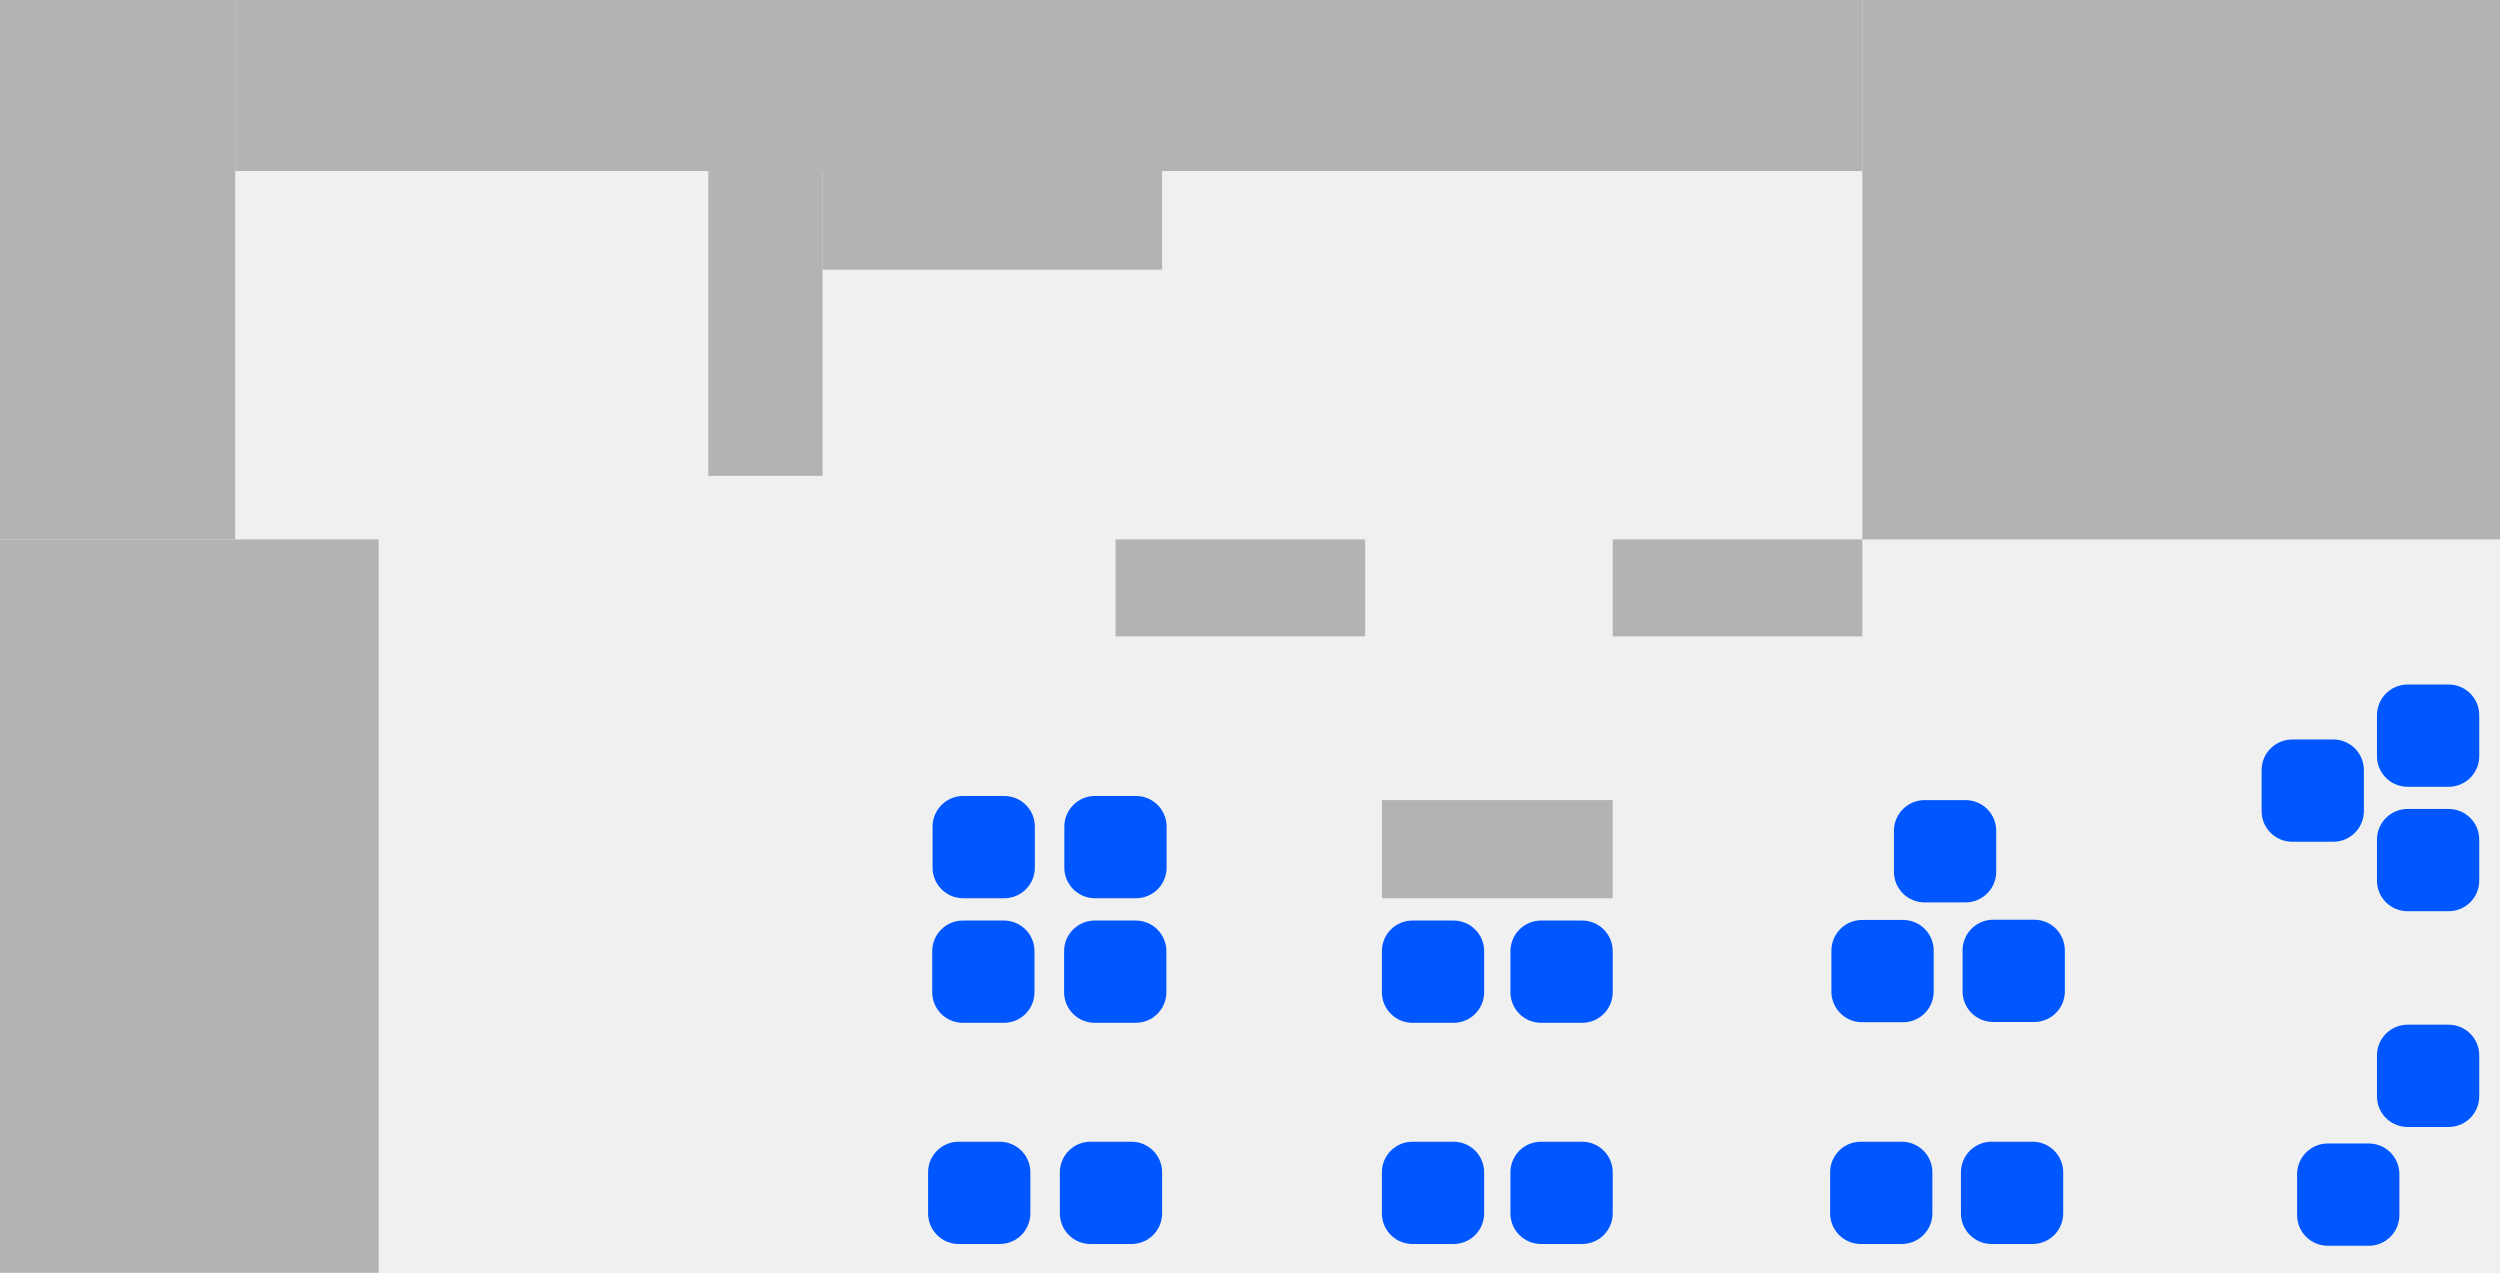
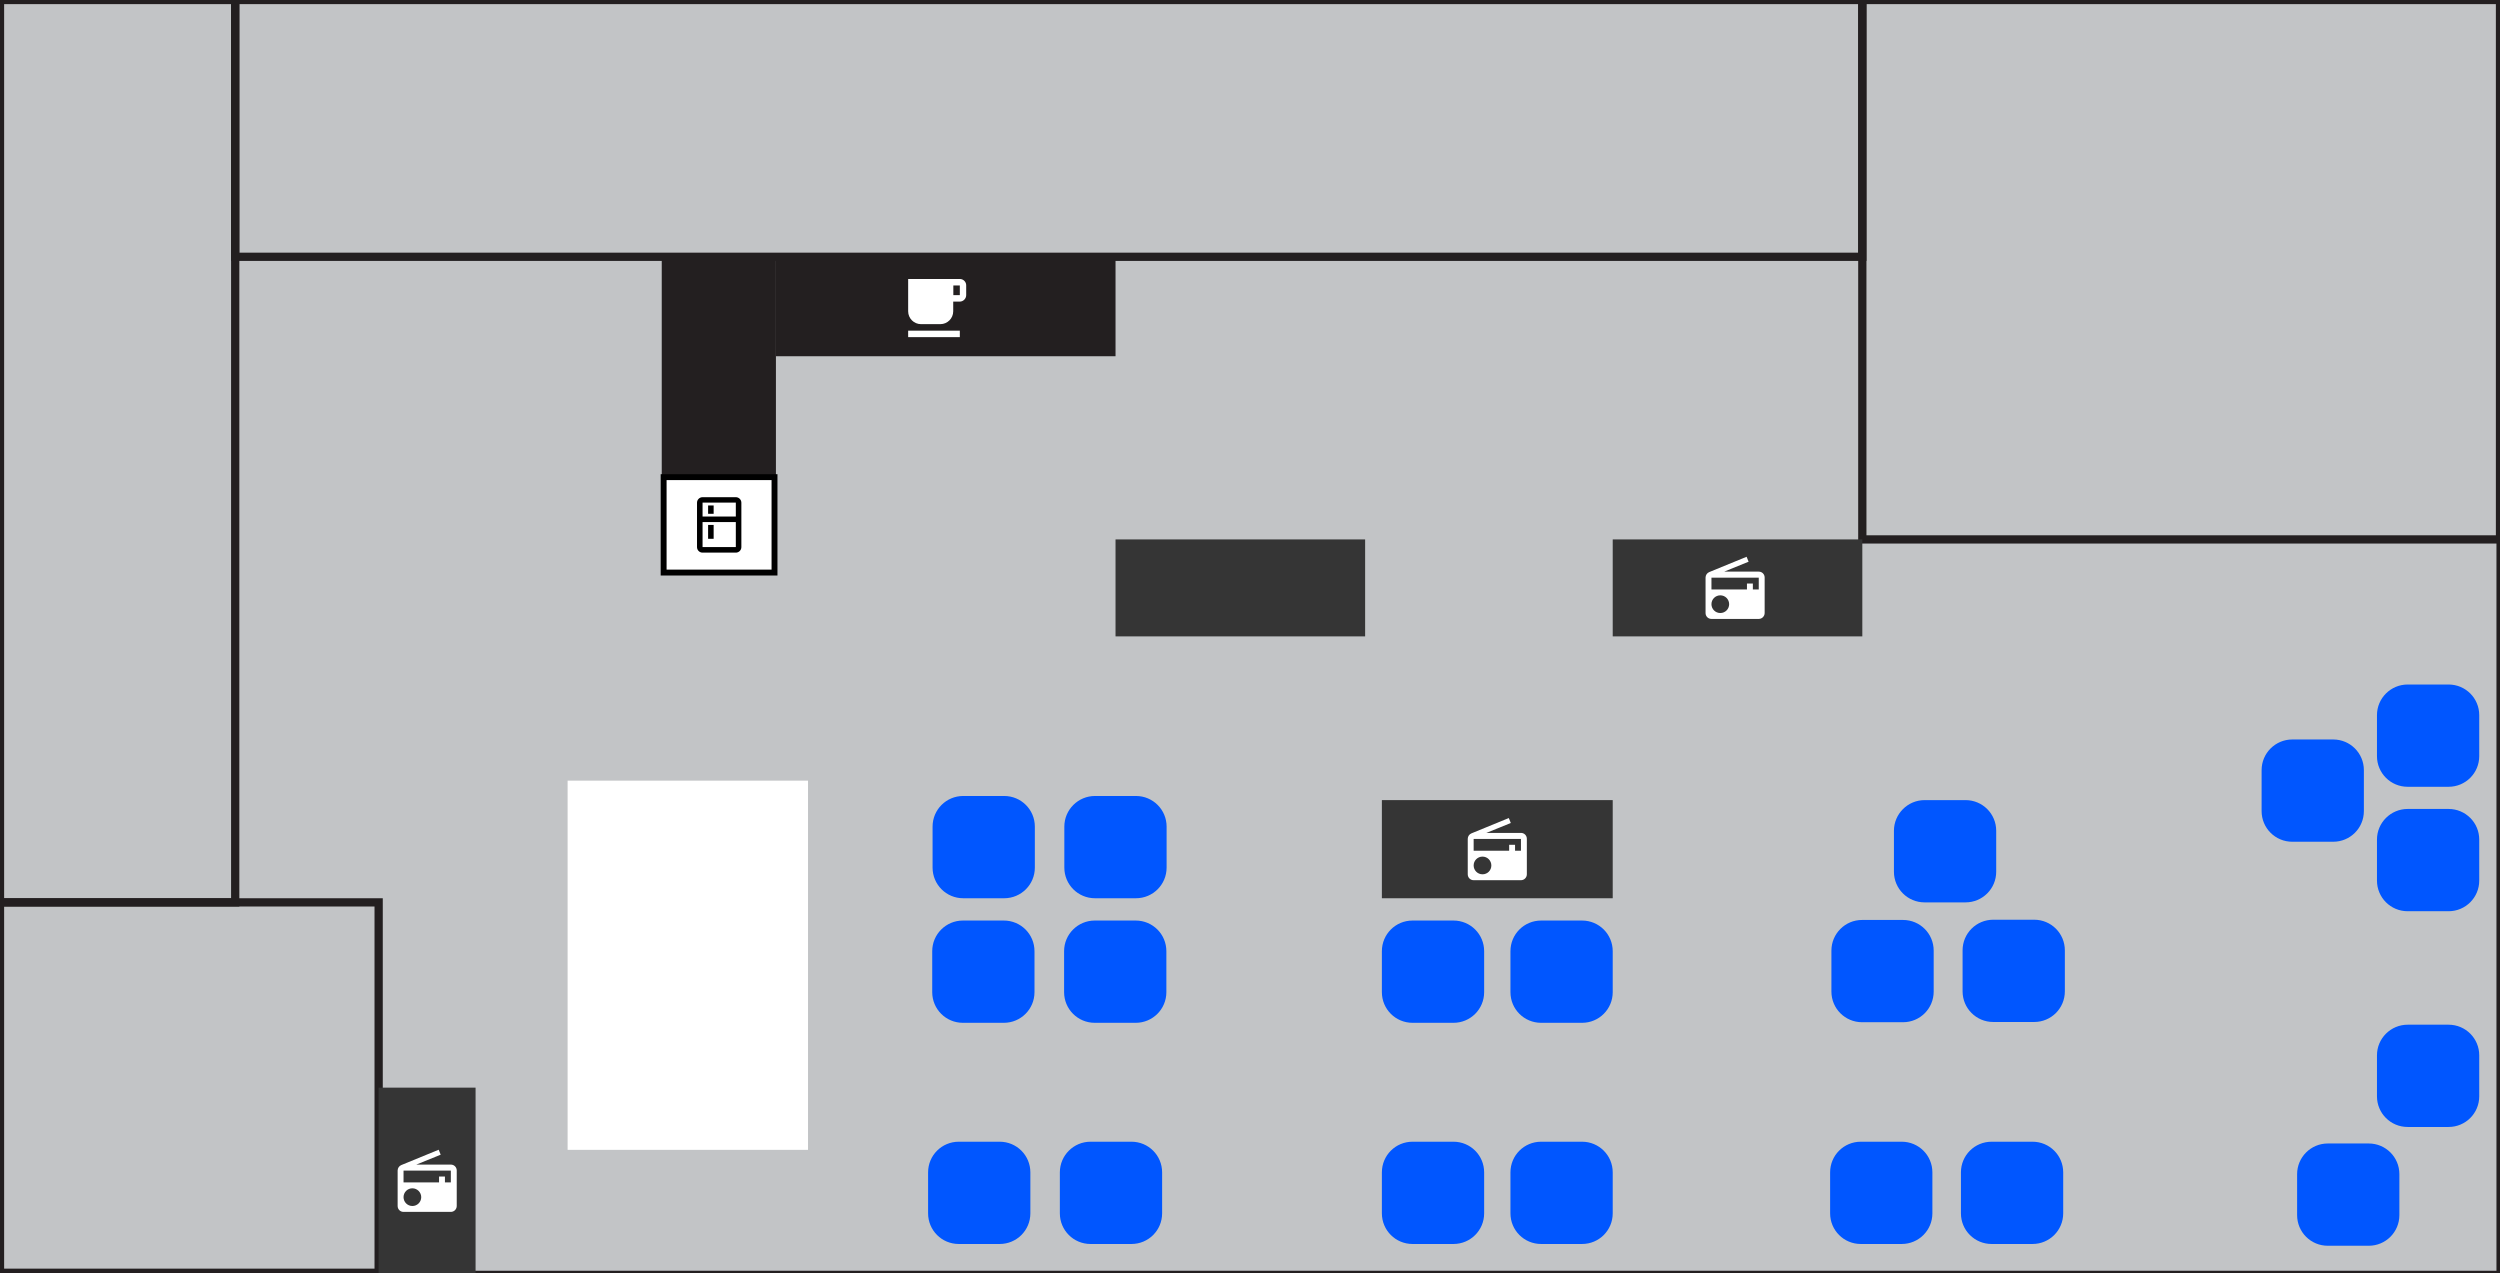
- <svg xmlns="http://www.w3.org/2000/svg" version="1.1" id="Layer_1" data-name="ayer_1" x="0px" y="0px" viewBox="0 0 2119.4 1079" style="enable-background:new 0 0 2119.4 1079;" xml:space="preserve">
+ <svg xmlns="http://www.w3.org/2000/svg" version="1.1" id="Layer_1" x="0px" y="0px" viewBox="0 0 2119.4 1079" style="enable-background:new 0 0 2119.4 1079;" xml:space="preserve">
  <style type="text/css">
- 	.st0{fill:#0056FF;}
- 	.st1{fill:#B3B3B3;}
+ 	.st0{fill:#C2C4C6;stroke:#231F20;stroke-width:6;stroke-miterlimit:10;}
+ 	.st1{fill:#0056FF;}
+ 	.st2{fill:none;stroke:#231F20;stroke-width:7;stroke-miterlimit:10;}
+ 	.st3{fill:#231F20;}
+ 	.st4{fill:#353535;}
+ 	.st5{fill:none;}
+ 	.st6{fill:#FFFFFF;}
+ 	.st7{fill:#FFFFFF;stroke:#000000;stroke-width:5;stroke-miterlimit:10;}
</style>
+   <rect class="st0" width="2119.4" height="1080.3" />
  <g id="_20" data-name="20">
-     <path class="st0" d="M928.3,674.8h34.7c14.4,0,26,11.6,26,26v34.7c0,14.4-11.6,26-26,26h-34.7c-14.4,0-26-11.6-26-26v-34.7   C902.3,686.4,914,674.8,928.3,674.8z" />
+     <path class="st1" d="M928.3,674.8h34.7c14.4,0,26,11.6,26,26v34.7c0,14.4-11.6,26-26,26h-34.7c-14.4,0-26-11.6-26-26v-34.7   C902.3,686.4,914,674.8,928.3,674.8z" />
  </g>
  <g id="_19" data-name="19">
-     <path class="st0" d="M928.1,780.4h34.7c14.4,0,26,11.6,26,26v34.7c0,14.4-11.6,26-26,26h-34.7c-14.4,0-26-11.6-26-26v-34.7   C902.1,792,913.8,780.4,928.1,780.4z" />
+     <path class="st1" d="M928.1,780.4h34.7c14.4,0,26,11.6,26,26v34.7c0,14.4-11.6,26-26,26h-34.7c-14.4,0-26-11.6-26-26v-34.7   C902.1,792,913.8,780.4,928.1,780.4z" />
  </g>
  <g id="_18" data-name="18">
-     <path class="st0" d="M924.5,967.9h34.7c14.4,0,26,11.6,26,26v34.7c0,14.4-11.6,26-26,26h-34.7c-14.4,0-26-11.6-26-26v-34.7   C898.5,979.5,910.2,967.9,924.5,967.9z" />
+     <path class="st1" d="M924.5,967.9h34.7c14.4,0,26,11.6,26,26v34.7c0,14.4-11.6,26-26,26h-34.7c-14.4,0-26-11.6-26-26v-34.7   C898.5,979.5,910.2,967.9,924.5,967.9z" />
  </g>
  <g id="_17" data-name="17">
-     <path class="st0" d="M1943.3,626.9h34.7c14.4,0,26,11.6,26,26v34.7c0,14.4-11.6,26-26,26h-34.7c-14.4,0-26-11.6-26-26v-34.7   C1917.3,638.5,1929,626.9,1943.3,626.9z" />
+     <path class="st1" d="M1943.3,626.9h34.7c14.4,0,26,11.6,26,26v34.7c0,14.4-11.6,26-26,26h-34.7c-14.4,0-26-11.6-26-26v-34.7   C1917.3,638.5,1929,626.9,1943.3,626.9z" />
  </g>
  <g id="_16" data-name="16">
-     <path class="st0" d="M1973.4,969.4h34.7c14.4,0,26,11.6,26,26v34.7c0,14.4-11.6,26-26,26h-34.7c-14.4,0-26-11.6-26-26v-34.7   C1947.4,981.1,1959,969.4,1973.4,969.4z" />
+     <path class="st1" d="M1973.4,969.4h34.7c14.4,0,26,11.6,26,26v34.7c0,14.4-11.6,26-26,26h-34.7c-14.4,0-26-11.6-26-26v-34.7   C1947.4,981.1,1959,969.4,1973.4,969.4z" />
  </g>
  <g id="_15" data-name="15">
-     <path class="st0" d="M2041.1,868.7h34.7c14.4,0,26,11.6,26,26v34.7c0,14.4-11.6,26-26,26h-34.7c-14.4,0-26-11.6-26-26v-34.7   C2015.1,880.3,2026.8,868.7,2041.1,868.7z" />
+     <path class="st1" d="M2041.1,868.7h34.7c14.4,0,26,11.6,26,26v34.7c0,14.4-11.6,26-26,26h-34.7c-14.4,0-26-11.6-26-26v-34.7   C2015.1,880.3,2026.8,868.7,2041.1,868.7z" />
  </g>
  <g id="_14" data-name="14">
-     <path class="st0" d="M2041.1,685.8h34.7c14.4,0,26,11.6,26,26v34.7c0,14.4-11.6,26-26,26h-34.7c-14.4,0-26-11.6-26-26v-34.7   C2015.1,697.4,2026.8,685.8,2041.1,685.8z" />
+     <path class="st1" d="M2041.1,685.8h34.7c14.4,0,26,11.6,26,26v34.7c0,14.4-11.6,26-26,26h-34.7c-14.4,0-26-11.6-26-26v-34.7   C2015.1,697.4,2026.8,685.8,2041.1,685.8z" />
  </g>
  <g id="_13" data-name="13">
-     <path class="st0" d="M2041.1,580.3h34.7c14.4,0,26,11.6,26,26V641c0,14.4-11.6,26-26,26h-34.7c-14.4,0-26-11.6-26-26v-34.7   C2015.1,591.9,2026.8,580.3,2041.1,580.3z" />
+     <path class="st1" d="M2041.1,580.3h34.7c14.4,0,26,11.6,26,26V641c0,14.4-11.6,26-26,26h-34.7c-14.4,0-26-11.6-26-26v-34.7   C2015.1,591.9,2026.8,580.3,2041.1,580.3z" />
  </g>
  <g id="_12" data-name="12">
-     <path class="st0" d="M812.8,967.9h34.7c14.4,0,26,11.6,26,26v34.7c0,14.4-11.6,26-26,26h-34.7c-14.4,0-26-11.6-26-26v-34.7   C786.8,979.5,798.4,967.9,812.8,967.9z" />
+     <path class="st1" d="M812.8,967.9h34.7c14.4,0,26,11.6,26,26v34.7c0,14.4-11.6,26-26,26h-34.7c-14.4,0-26-11.6-26-26v-34.7   C786.8,979.5,798.4,967.9,812.8,967.9z" />
  </g>
  <g id="_11" data-name="11">
-     <path class="st0" d="M816.3,780.4H851c14.4,0,26,11.6,26,26v34.7c0,14.4-11.6,26-26,26h-34.7c-14.4,0-26-11.6-26-26v-34.7   C790.3,792,802,780.4,816.3,780.4z" />
+     <path class="st1" d="M816.3,780.4H851c14.4,0,26,11.6,26,26v34.7c0,14.4-11.6,26-26,26h-34.7c-14.4,0-26-11.6-26-26v-34.7   C790.3,792,802,780.4,816.3,780.4z" />
  </g>
  <g id="_10" data-name="10">
-     <path class="st0" d="M816.6,674.8h34.7c14.4,0,26,11.6,26,26v34.7c0,14.4-11.6,26-26,26h-34.7c-14.4,0-26-11.6-26-26v-34.7   C790.6,686.4,802.2,674.8,816.6,674.8z" />
+     <path class="st1" d="M816.6,674.8h34.7c14.4,0,26,11.6,26,26v34.7c0,14.4-11.6,26-26,26h-34.7c-14.4,0-26-11.6-26-26v-34.7   C790.6,686.4,802.2,674.8,816.6,674.8z" />
  </g>
-   <g id="_9" data-name="9">
-     <path class="st0" d="M1197.5,967.9h34.7c14.4,0,26,11.6,26,26v34.7c0,14.4-11.6,26-26,26h-34.7c-14.4,0-26-11.6-26-26v-34.7   C1171.5,979.5,1183.1,967.9,1197.5,967.9z" />
+   <g id="_9"> data-name="9"&gt;
+ 	<path class="st1" d="M1197.5,967.9h34.7c14.4,0,26,11.6,26,26v34.7c0,14.4-11.6,26-26,26h-34.7c-14.4,0-26-11.6-26-26v-34.7   C1171.5,979.5,1183.1,967.9,1197.5,967.9z" />
  </g>
-   <g id="_8" data-name="8">
-     <path class="st0" d="M1197.5,780.4h34.7c14.4,0,26,11.6,26,26v34.7c0,14.4-11.6,26-26,26h-34.7c-14.4,0-26-11.6-26-26v-34.7   C1171.5,792,1183.1,780.4,1197.5,780.4z" />
+   <g id="_8"> data-name="8"&gt;
+ 	<path class="st1" d="M1197.5,780.4h34.7c14.4,0,26,11.6,26,26v34.7c0,14.4-11.6,26-26,26h-34.7c-14.4,0-26-11.6-26-26v-34.7   C1171.5,792,1183.1,780.4,1197.5,780.4z" />
  </g>
-   <g id="_7" data-name="7">
-     <path class="st0" d="M1306.5,967.9h34.7c14.4,0,26,11.6,26,26v34.7c0,14.4-11.6,26-26,26h-34.7c-14.4,0-26-11.6-26-26v-34.7   C1280.5,979.5,1292.1,967.9,1306.5,967.9z" />
+   <g id="_7"> data-name="7"&gt;
+ 	<path class="st1" d="M1306.5,967.9h34.7c14.4,0,26,11.6,26,26v34.7c0,14.4-11.6,26-26,26h-34.7c-14.4,0-26-11.6-26-26v-34.7   C1280.5,979.5,1292.1,967.9,1306.5,967.9z" />
  </g>
-   <g id="_6" data-name="6">
-     <path class="st0" d="M1306.5,780.4h34.7c14.4,0,26,11.6,26,26v34.7c0,14.4-11.6,26-26,26h-34.7c-14.4,0-26-11.6-26-26v-34.7   C1280.5,792,1292.1,780.4,1306.5,780.4z" />
+   <g id="_6"> data-name="6"&gt;
+ 	<path class="st1" d="M1306.5,780.4h34.7c14.4,0,26,11.6,26,26v34.7c0,14.4-11.6,26-26,26h-34.7c-14.4,0-26-11.6-26-26v-34.7   C1280.5,792,1292.1,780.4,1306.5,780.4z" />
  </g>
-   <g id="_5" data-name="5">
-     <path class="st0" d="M1577.5,967.9h34.7c14.4,0,26,11.6,26,26v34.7c0,14.4-11.6,26-26,26h-34.7c-14.4,0-26-11.6-26-26v-34.7   C1551.5,979.5,1563.1,967.9,1577.5,967.9z" />
+   <g id="_5"> data-name="5"&gt;
+ 	<path class="st1" d="M1577.5,967.9h34.7c14.4,0,26,11.6,26,26v34.7c0,14.4-11.6,26-26,26h-34.7c-14.4,0-26-11.6-26-26v-34.7   C1551.5,979.5,1563.1,967.9,1577.5,967.9z" />
  </g>
-   <g id="_4" data-name="4">
-     <path class="st0" d="M1578.6,779.9h34.7c14.4,0,26,11.6,26,26v34.7c0,14.4-11.6,26-26,26h-34.7c-14.4,0-26-11.6-26-26v-34.7   C1552.6,791.6,1564.2,779.9,1578.6,779.9z" />
+   <g id="_4"> data-name="4"&gt;
+ 	<path class="st1" d="M1578.6,779.9h34.7c14.4,0,26,11.6,26,26v34.7c0,14.4-11.6,26-26,26h-34.7c-14.4,0-26-11.6-26-26v-34.7   C1552.6,791.6,1564.2,779.9,1578.6,779.9z" />
  </g>
-   <g id="_3" data-name="3">
-     <path class="st0" d="M1688.4,967.9h34.7c14.4,0,26,11.6,26,26v34.7c0,14.4-11.6,26-26,26h-34.7c-14.4,0-26-11.6-26-26v-34.7   C1662.4,979.5,1674,967.9,1688.4,967.9z" />
+   <g id="_3"> data-name="3"&gt;
+ 	<path class="st1" d="M1688.4,967.9h34.7c14.4,0,26,11.6,26,26v34.7c0,14.4-11.6,26-26,26h-34.7c-14.4,0-26-11.6-26-26v-34.7   C1662.4,979.5,1674,967.9,1688.4,967.9z" />
  </g>
-   <g id="_2" data-name="2">
-     <path class="st0" d="M1689.8,779.7h34.7c14.4,0,26,11.6,26,26v34.7c0,14.4-11.6,26-26,26h-34.7c-14.4,0-26-11.6-26-26v-34.7   C1663.8,791.3,1675.4,779.7,1689.8,779.7z" />
+   <g id="_2"> data-name="2"&gt;
+ 	<path class="st1" d="M1689.8,779.7h34.7c14.4,0,26,11.6,26,26v34.7c0,14.4-11.6,26-26,26h-34.7c-14.4,0-26-11.6-26-26v-34.7   C1663.8,791.3,1675.4,779.7,1689.8,779.7z" />
  </g>
-   <g id="_1" data-name="1">
-     <path class="st0" d="M1631.6,678.3h34.7c14.4,0,26,11.6,26,26V739c0,14.4-11.6,26-26,26h-34.7c-14.4,0-26-11.6-26-26v-34.7   C1605.6,690,1617.3,678.3,1631.6,678.3z" />
+   <g id="_1"> data-name="1"&gt;
+ 	<path class="st1" d="M1631.6,678.3h34.7c14.4,0,26,11.6,26,26V739c0,14.4-11.6,26-26,26h-34.7c-14.4,0-26-11.6-26-26v-34.7   C1605.6,690,1617.3,678.3,1631.6,678.3z" />
  </g>
-   <rect x="199.4" class="st1" width="1379.4" height="145" />
-   <rect class="st1" width="199.4" height="457.3" />
-   <rect x="1578.8" class="st1" width="540.6" height="457.3" />
-   <rect y="457.3" class="st1" width="321" height="621.7" />
-   <rect x="600.5" y="145" class="st1" width="96.8" height="258.4" />
-   <rect x="697.3" y="145" class="st1" width="287.9" height="83.6" />
-   <rect x="1171.5" y="678.3" class="st1" width="195.7" height="83.2" />
-   <rect x="1367.2" y="457.3" class="st1" width="211.6" height="82.2" />
-   <rect x="945.7" y="457.3" class="st1" width="211.6" height="82.2" />
+   <rect x="199.4" class="st2" width="1379.4" height="217.7" />
+   <rect class="st2" width="199.4" height="765" />
+   <rect x="1578.8" class="st2" width="540.6" height="457.3" />
+   <rect y="765" class="st2" width="321" height="314" />
+   <rect x="561" y="217.7" class="st3" width="96.8" height="188.8" />
+   <rect x="657.8" y="217.7" class="st3" width="287.9" height="84.3" />
+   <rect x="1171.5" y="678.3" class="st4" width="195.7" height="83.2" />
+   <rect x="1367.2" y="457.3" class="st4" width="211.6" height="82.2" />
+   <rect x="945.7" y="457.3" class="st4" width="211.6" height="82.2" />
+   <rect x="283" y="960" transform="matrix(6.123234e-17 -1 1 6.123234e-17 -639.0289 1363.257)" class="st4" width="158.2" height="82.2" />
+   <path class="st5" d="M1420.8,468.3h60.1v60.1h-60.1V468.3z" />
+   <path class="st6" d="M1449,485c-1.8,0.7-3.1,2.6-3.1,4.6v30.1c0,2.8,2.2,5,5,5h40.1c2.8,0,5-2.3,5-5v-30.1c0-2.8-2.2-5-5-5h-29.3  l20.7-8.4l-1.7-4.2L1449,485z M1458.4,519.7c-4.2,0-7.5-3.4-7.5-7.5c0-4.2,3.4-7.5,7.5-7.5c4.2,0,7.5,3.4,7.5,7.5  C1465.9,516.3,1462.6,519.7,1458.4,519.7z M1491,499.7h-5v-5h-5v5h-30.1v-10h40.1V499.7z" />
+   <path class="st6" d="M1247.4,706.5c-1.8,0.7-3.1,2.6-3.1,4.6v30.1c0,2.8,2.2,5,5,5h40.1c2.8,0,5-2.3,5-5v-30.1c0-2.8-2.2-5-5-5  h-29.3l20.7-8.4l-1.7-4.2L1247.4,706.5z M1256.8,741.2c-4.2,0-7.5-3.4-7.5-7.5c0-4.2,3.4-7.5,7.5-7.5c4.2,0,7.5,3.4,7.5,7.5  C1264.3,737.9,1261,741.2,1256.8,741.2z M1289.4,721.2h-5v-5h-5v5h-30.1v-10h40.1V721.2z" />
+   <path class="st6" d="M340.2,987.7c-1.8,0.7-3.1,2.6-3.1,4.6v30.1c0,2.8,2.2,5,5,5h40.1c2.8,0,5-2.3,5-5v-30.1c0-2.8-2.2-5-5-5h-29.3  l20.7-8.4l-1.7-4.2L340.2,987.7z M349.6,1022.4c-4.2,0-7.5-3.4-7.5-7.5c0-4.2,3.4-7.5,7.5-7.5s7.5,3.4,7.5,7.5  C357.1,1019.1,353.7,1022.4,349.6,1022.4z M382.2,1002.4h-5v-5h-5v5h-30.1v-10h40.1V1002.4z" />
+   <path class="st5" d="M685,302.1h65.7v65.7H685V302.1z" />
+   <path class="st6" d="M813.7,236.5h-43.8v27.4c0,6,4.9,10.9,10.9,10.9h16.4c6,0,10.9-4.9,10.9-10.9v-8.2h5.5c3,0,5.5-2.5,5.5-5.5V242  C819.2,239,816.7,236.5,813.7,236.5z M813.7,250.2h-5.5V242h5.5V250.2z M769.9,280.3h43.8v5.5h-43.8V280.3z" />
+   <path class="st5" d="M581.2,429.1h56.4v56.4h-56.4V429.1z" />
+   <rect x="562.6" y="404.5" class="st7" width="94" height="80.9" />
+   <path d="M623.8,421.5l-28.2,0c-2.6,0-4.7,2.1-4.7,4.7v37.6c0,2.6,2.1,4.7,4.7,4.7h28.2c2.6,0,4.7-2.1,4.7-4.7v-37.6  C628.5,423.6,626.4,421.5,623.8,421.5z M623.8,463.8h-28.2v-21.2h28.2V463.8z M623.8,437.9h-28.2v-11.8h28.2V437.9z M600.3,428.5  h4.7v7.1h-4.7V428.5z M600.3,445h4.7v11.8h-4.7V445z" />
+   <rect x="481.2" y="661.8" class="st6" width="203.8" height="313" />
</svg>
